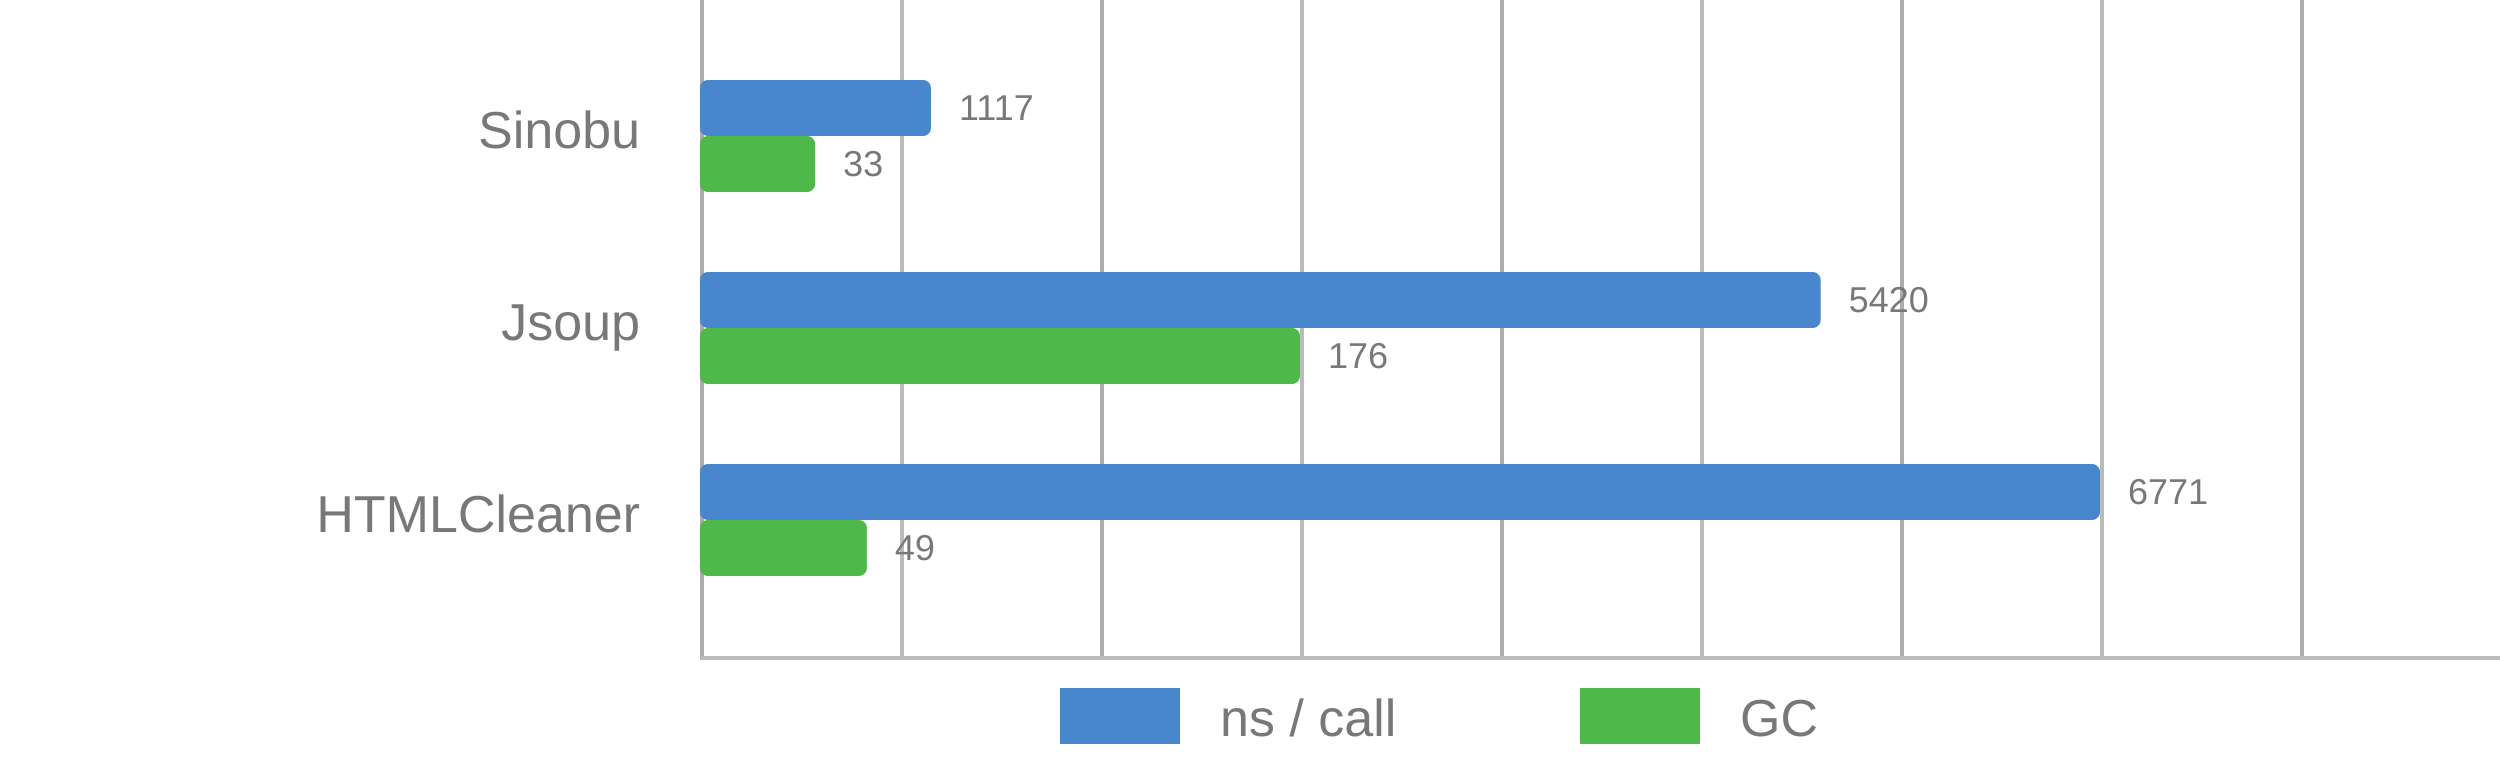
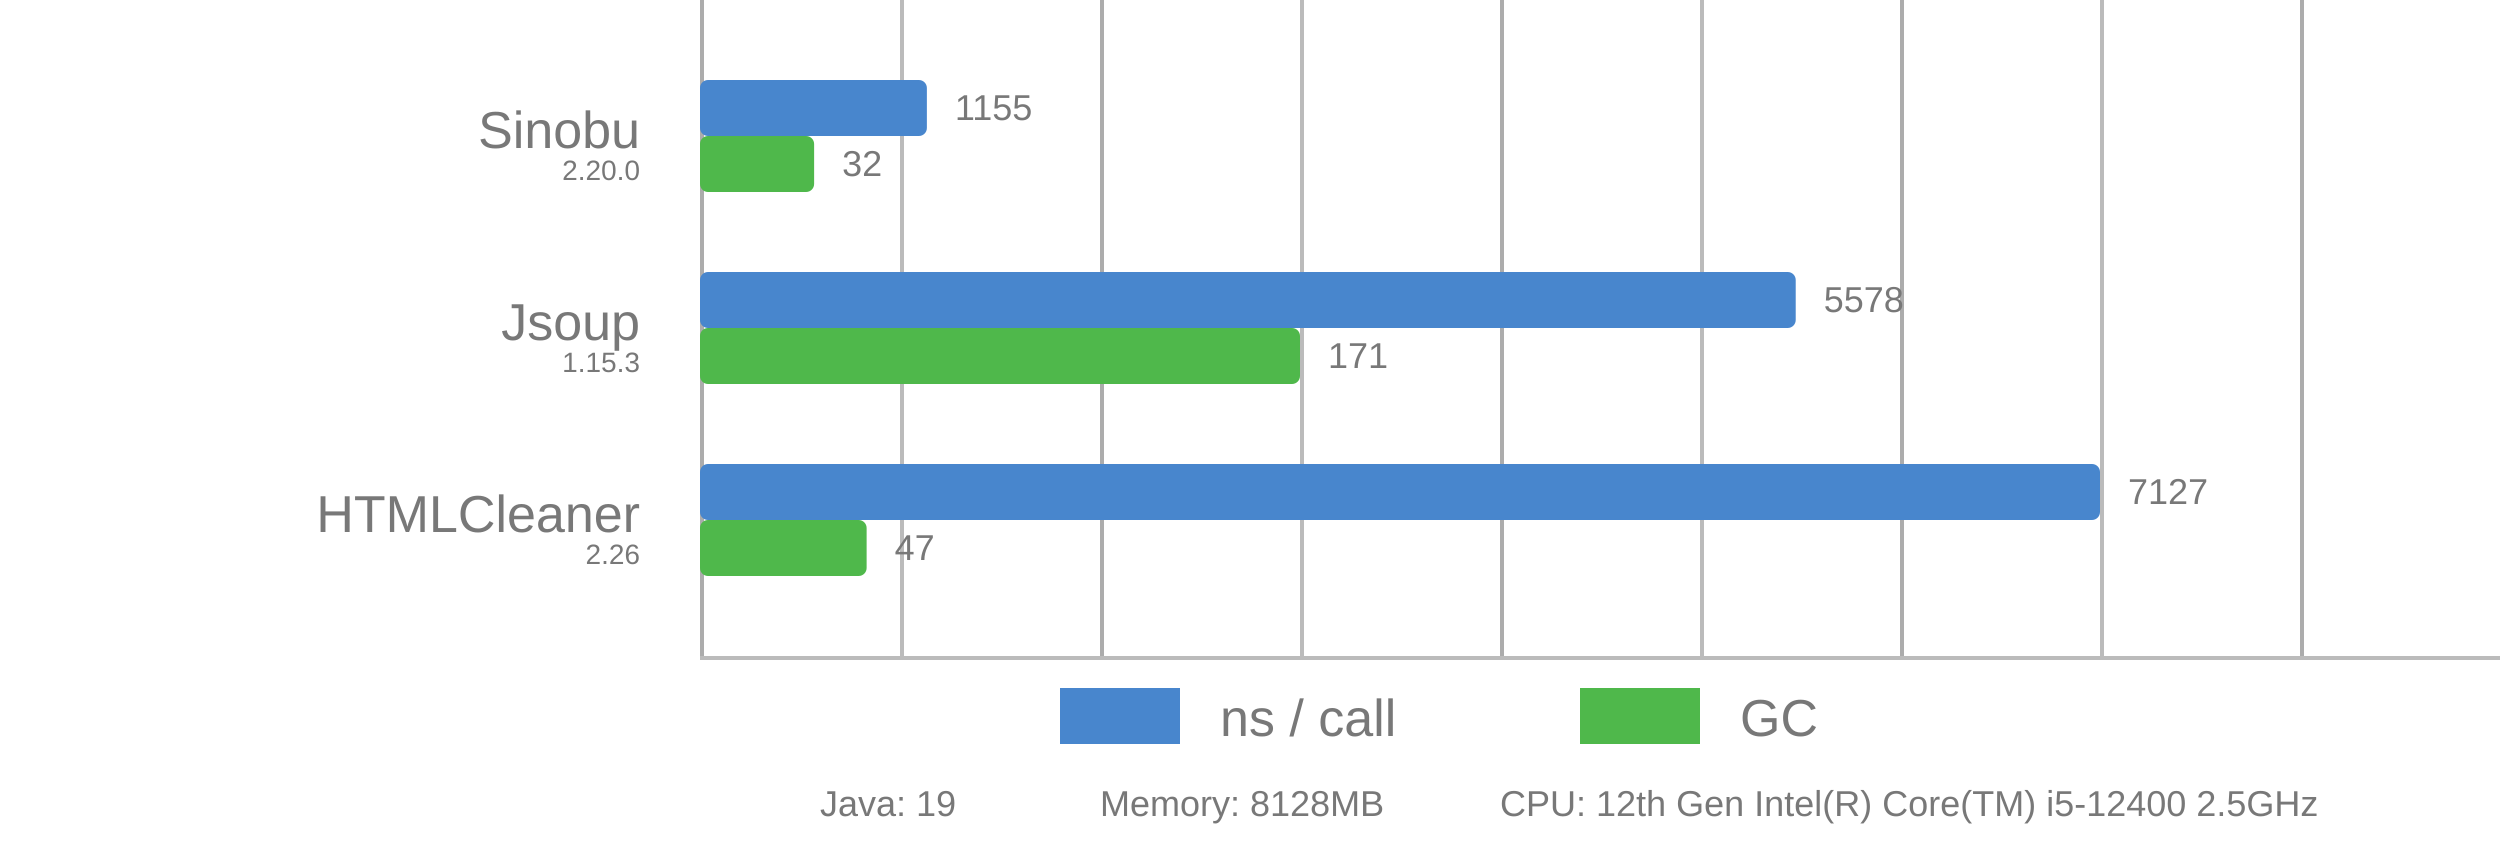
- <svg xmlns="http://www.w3.org/2000/svg" viewBox="0 0 625 194">
+ <svg xmlns="http://www.w3.org/2000/svg" viewBox="0 0 625 214">
  <style>
      text {
          font-family: Arial;
          font-size: 13px;
          fill: #787878;
      }

      .desc {
          font-size: 9px;
+       }
+ 
+       .ver {
+           font-size: 7px;
      }

      .vline {
          fill: #acacac;
          stroke: none;
          stroke-width: 0;
      }

      .subline {
          fill: #bbb;
          stroke: none;
          stroke-width: 0;
      }

      .call {
          fill: #4886CD;
          stroke-linejoin: round;
          height: 14px;
      }

      .gc {
          fill: #4FB84B;
          stroke-linejoin: round;
          height: 14px;
      }
  </style>
  <g>
    <rect x="175" y="0" width="1" height="164" class="vline" />
    <rect x="275" y="0" width="1" height="164" class="vline" />
    <rect x="375" y="0" width="1" height="164" class="vline" />
    <rect x="475" y="0" width="1" height="164" class="vline" />
    <rect x="575" y="0" width="1" height="164" class="vline" />
    <rect x="225" y="0" width="1" height="164" class="subline" />
    <rect x="325" y="0" width="1" height="164" class="subline" />
    <rect x="425" y="0" width="1" height="164" class="subline" />
    <rect x="525" y="0" width="1" height="164" class="subline" />
    <rect x="175" y="164" width="450" height="1" class="subline" />
    <rect x="265" y="172" width="30" class="call" />
    <text x="305" y="184">ns / call</text>
    <rect x="395" y="172" width="30" class="gc" />
    <text x="435" y="184">GC</text>
  </g>
-   <rect x="175" y="20" width="57.739" rx="2" ry="2" class="call" />
-   <rect x="175" y="34" width="28.774" rx="2" ry="2" class="gc" />
+   <rect x="175" y="20" width="56.721" rx="2" ry="2" class="call" />
+   <rect x="175" y="34" width="28.53" rx="2" ry="2" class="gc" />
  <text x="160" y="37" text-anchor="end">Sinobu</text>
-   <text x="239.739" y="30" class="desc">1117</text>
-   <text x="210.774" y="44" class="desc">33</text>
-   <rect x="175" y="68" width="280.165" rx="2" ry="2" class="call" />
+   <text x="160" y="45" text-anchor="end" class="ver">2.20.0</text>
+   <text x="238.721" y="30" class="desc">1155</text>
+   <text x="210.53" y="44" class="desc">32</text>
+   <rect x="175" y="68" width="273.93" rx="2" ry="2" class="call" />
  <rect x="175" y="82" width="150" rx="2" ry="2" class="gc" />
  <text x="160" y="85" text-anchor="end">Jsoup</text>
-   <text x="462.165" y="78" class="desc">5420</text>
-   <text x="332" y="92" class="desc">176</text>
+   <text x="160" y="93" text-anchor="end" class="ver">1.15.3</text>
+   <text x="455.93" y="78" class="desc">5578</text>
+   <text x="332" y="92" class="desc">171</text>
  <rect x="175" y="116" width="350" rx="2" ry="2" class="call" />
-   <rect x="175" y="130" width="41.714" rx="2" ry="2" class="gc" />
+   <rect x="175" y="130" width="41.657" rx="2" ry="2" class="gc" />
  <text x="160" y="133" text-anchor="end">HTMLCleaner</text>
-   <text x="532" y="126" class="desc">6771</text>
-   <text x="223.714" y="140" class="desc">49</text>
+   <text x="160" y="141" text-anchor="end" class="ver">2.26</text>
+   <text x="532" y="126" class="desc">7127</text>
+   <text x="223.657" y="140" class="desc">47</text>
  <text x="205" y="204" class="desc">Java: 19</text>
  <text x="275" y="204" class="desc">Memory: 8128MB</text>
  <text x="375" y="204" class="desc">CPU: 12th Gen Intel(R) Core(TM) i5-12400 2.5GHz</text>
</svg>
